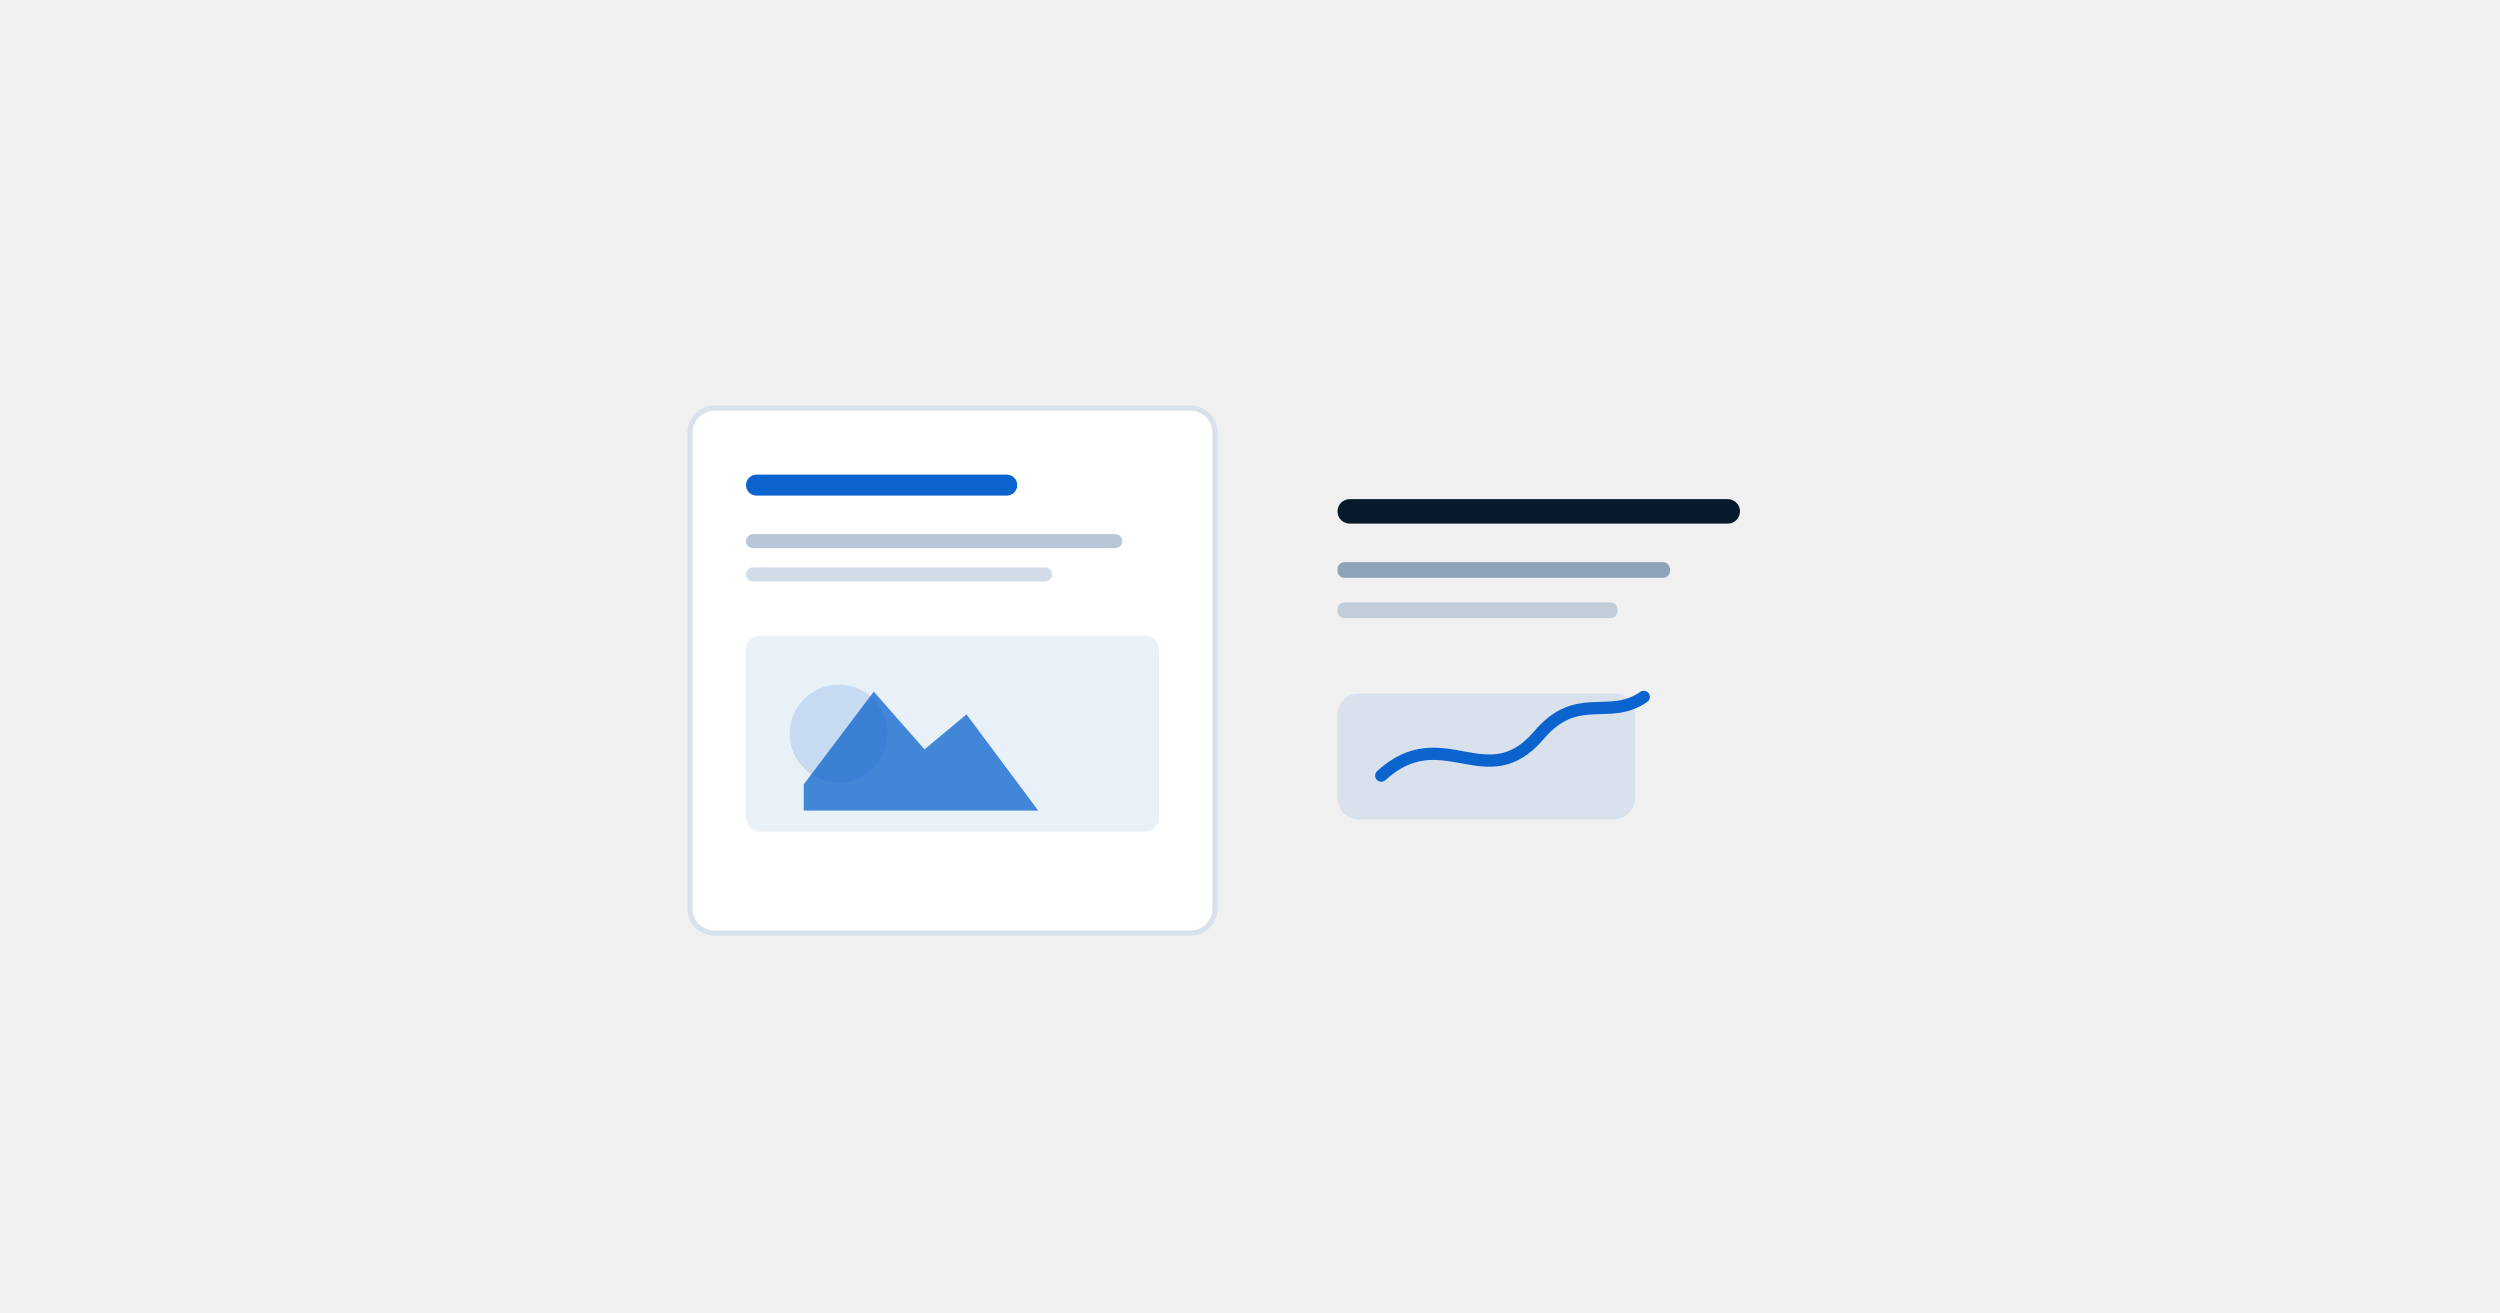
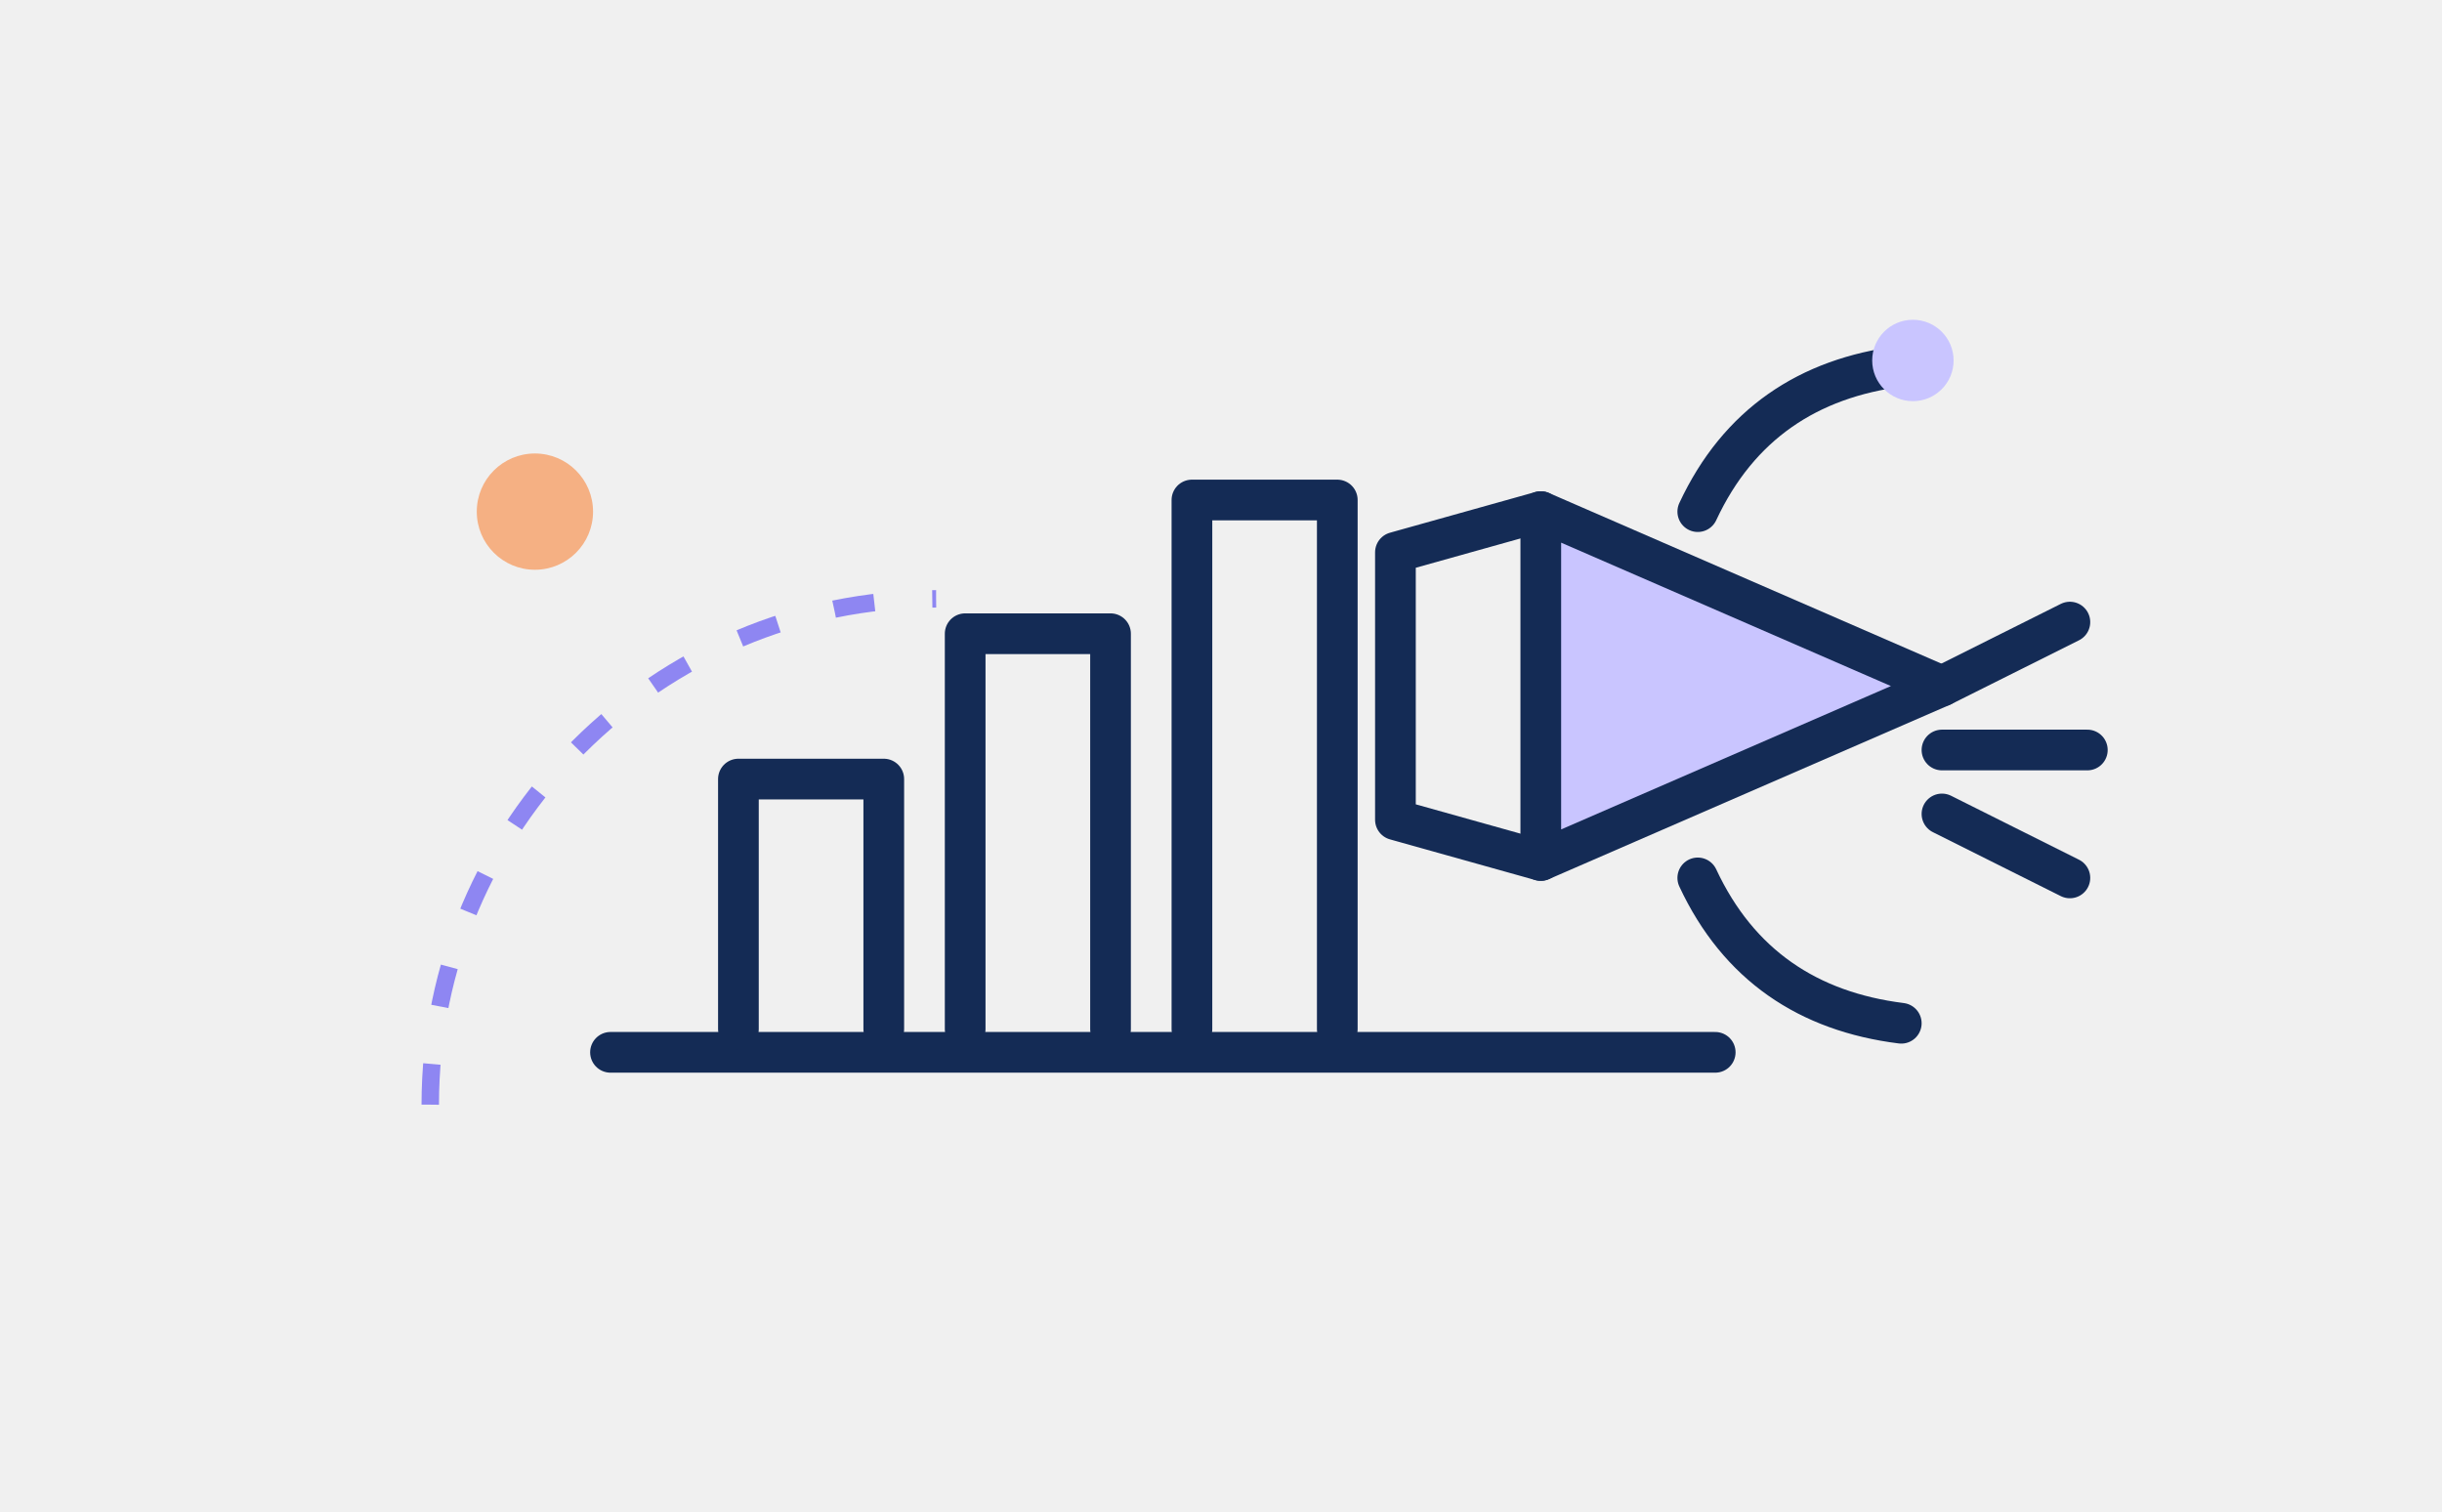
- <svg xmlns="http://www.w3.org/2000/svg" viewBox="0 0 800 420" preserveAspectRatio="xMidYMid meet">
-   <g transform="translate(176 97) scale(.56)">
-     <rect x="80" y="60" width="300" height="300" rx="14" fill="white" stroke="#d9e2ec" stroke-width="3" />
-     <rect x="112" y="98" width="155" height="12" rx="6" fill="#0b63ce" />
-     <rect x="112" y="132" width="215" height="8" rx="4" fill="#b8c7d8" />
-     <rect x="112" y="151" width="175" height="8" rx="4" fill="#d2dce7" />
-     <rect x="112" y="190" width="236" height="112" rx="8" fill="#e8f0f8" />
-     <circle cx="165" cy="246" r="28" fill="#0b63ce" opacity=".16" />
-     <path d="M145 275l40-53 29 33 24-20 41 55H145z" fill="#0b63ce" opacity=".75" />
-     <rect x="450" y="112" width="230" height="14" rx="7" fill="#071a2d" />
-     <rect x="450" y="148" width="190" height="9" rx="4" fill="#8fa3b8" />
-     <rect x="450" y="171" width="160" height="9" rx="4" fill="#c1ceda" />
-     <rect x="450" y="223" width="170" height="72" rx="12" fill="#0b63ce" opacity=".10" />
-     <path d="M475 270c35-32 60 12 90-23 22-26 40-8 60-22" fill="none" stroke="#0b63ce" stroke-width="7" stroke-linecap="round" />
+ <svg xmlns="http://www.w3.org/2000/svg" viewBox="0 0 420 260" fill="none">
+   <g stroke="#142B55" stroke-width="7" stroke-linecap="round" stroke-linejoin="round">
+     <path d="M105 181h190" />
+     <path d="M127 177v-43h25v43M166 177v-68h25v68M205 177v-91h25v91" />
+     <path d="M265 88l69 30-69 30z" fill="#C9C5FF" />
+     <path d="M265 88l-25 7v46l25 7" />
+     <path d="M334 118l22-11M334 129h25M334 140l22 11" />
+     <path d="M292 88c7-15 19-23 35-25M292 151c7 15 19 23 35 25" />
  </g>
+   <path d="M74 190c0-48 39-87 87-87" stroke="#8E86F2" stroke-width="3" stroke-dasharray="7 10" />
+   <circle cx="92" cy="88" r="10" fill="#F5B083" />
+   <circle cx="329" cy="62" r="7" fill="#C9C5FF" />
</svg>
